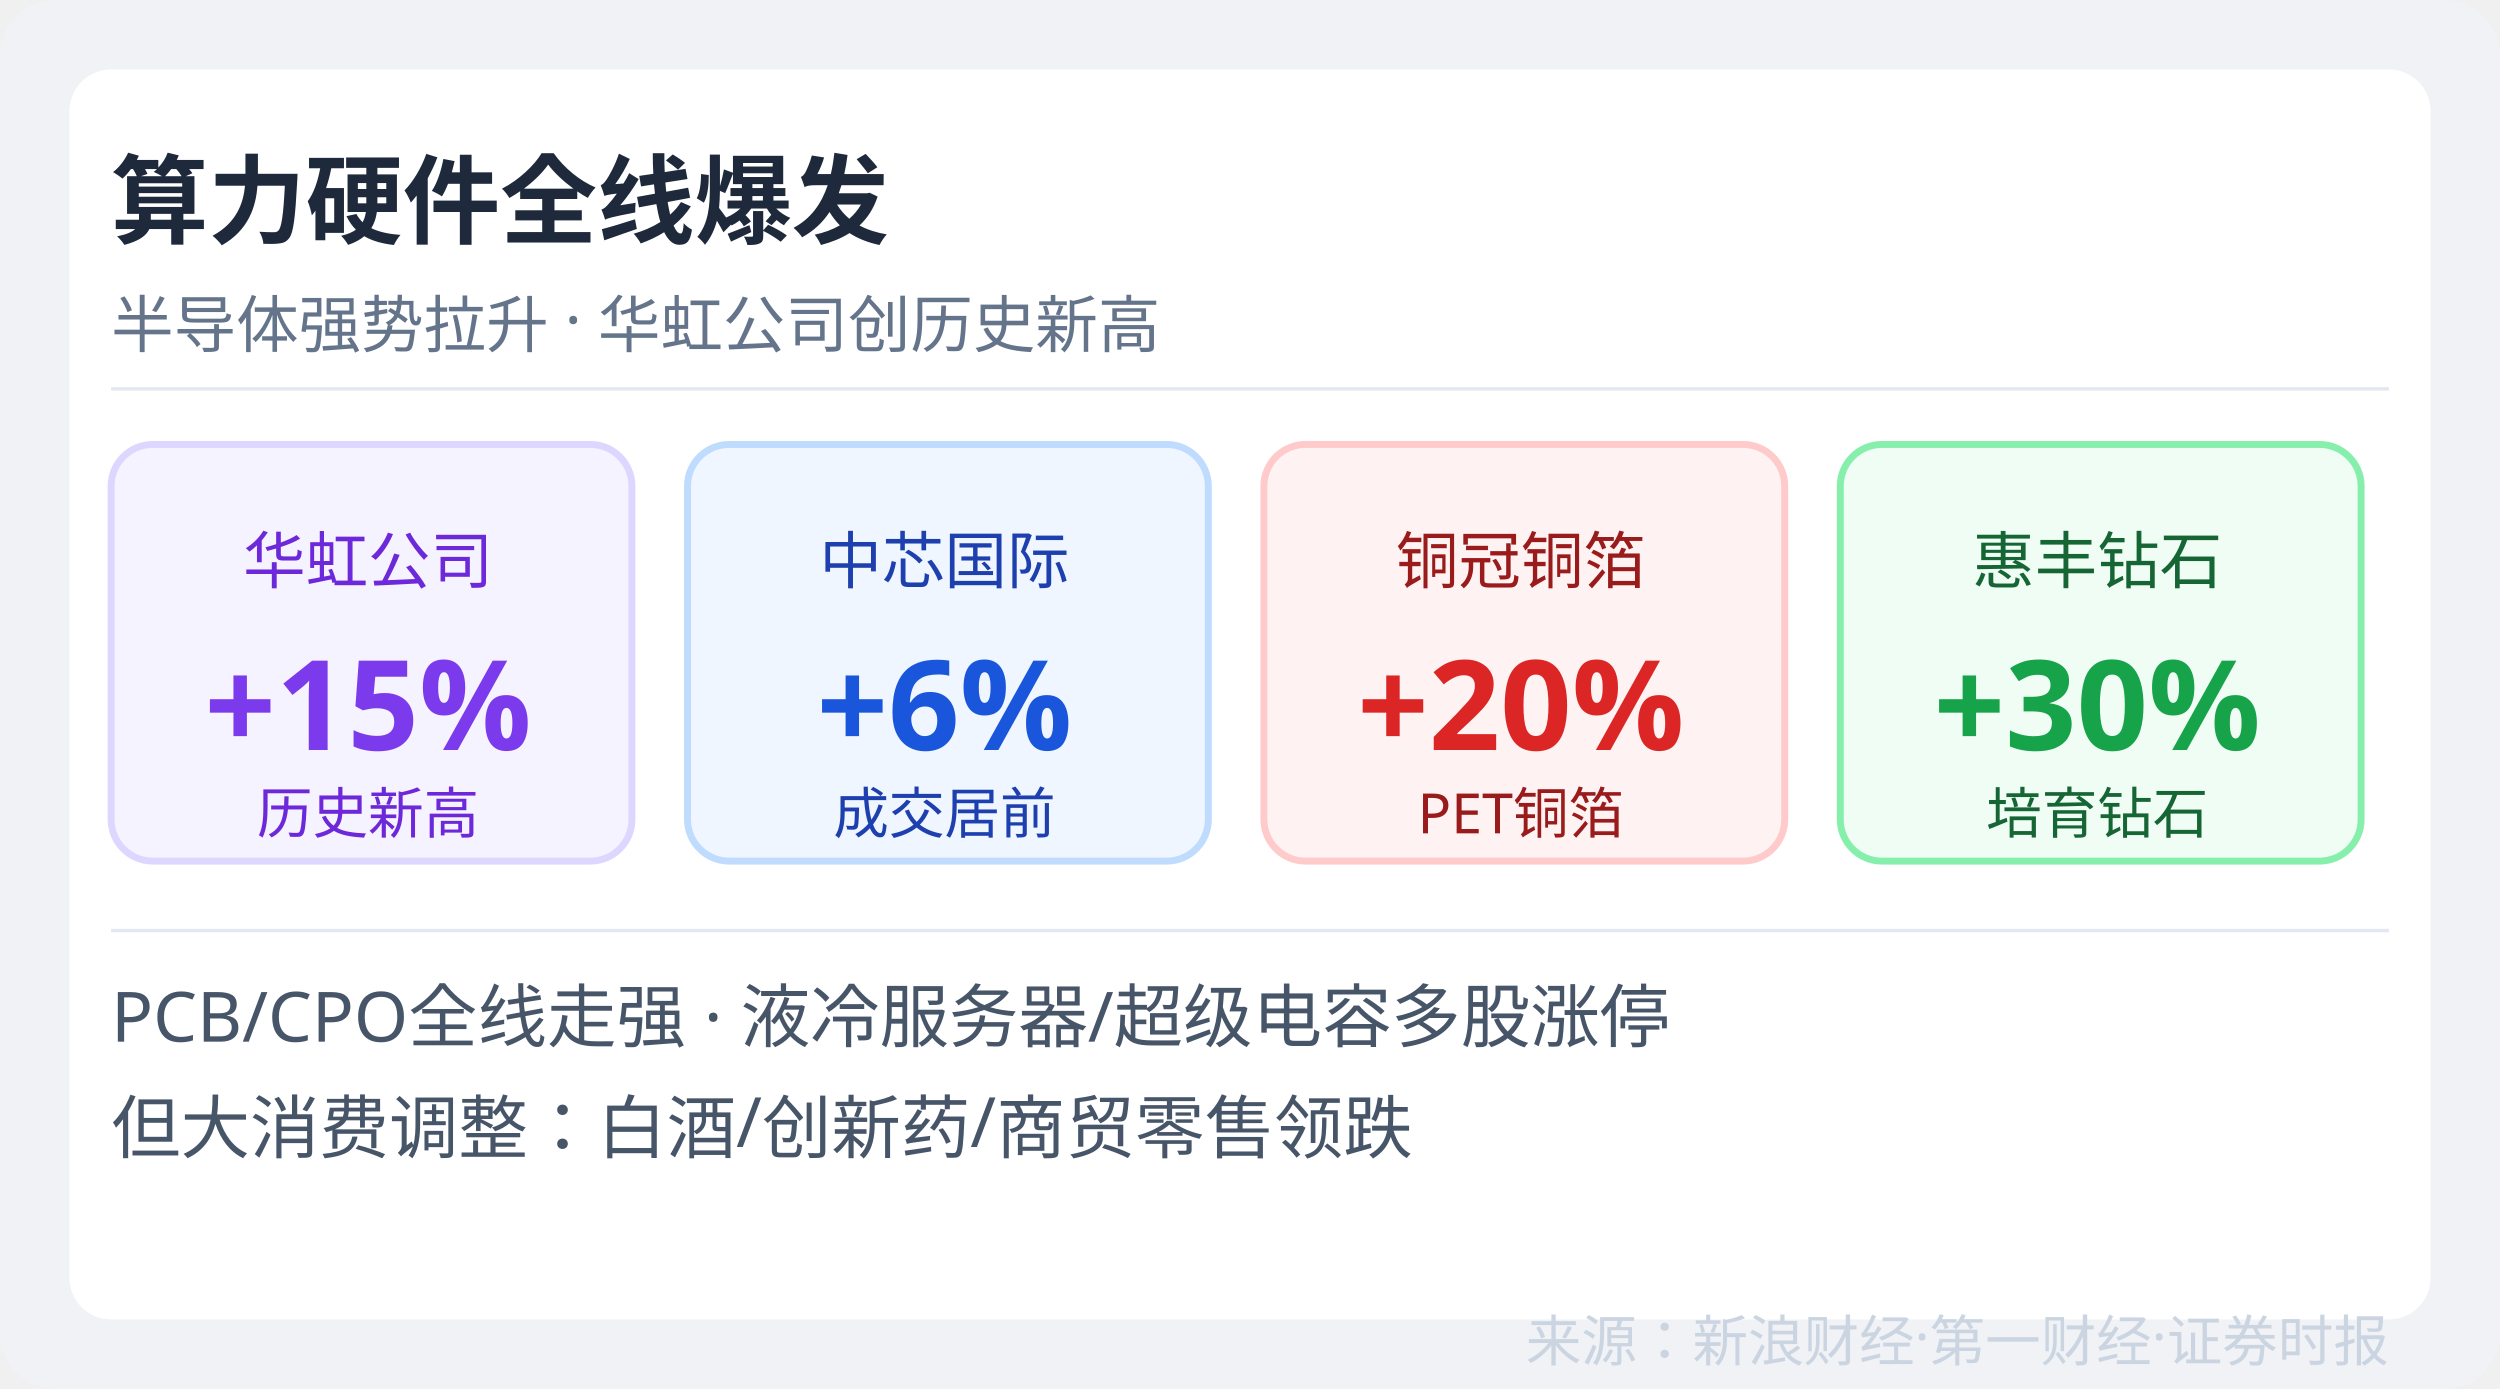
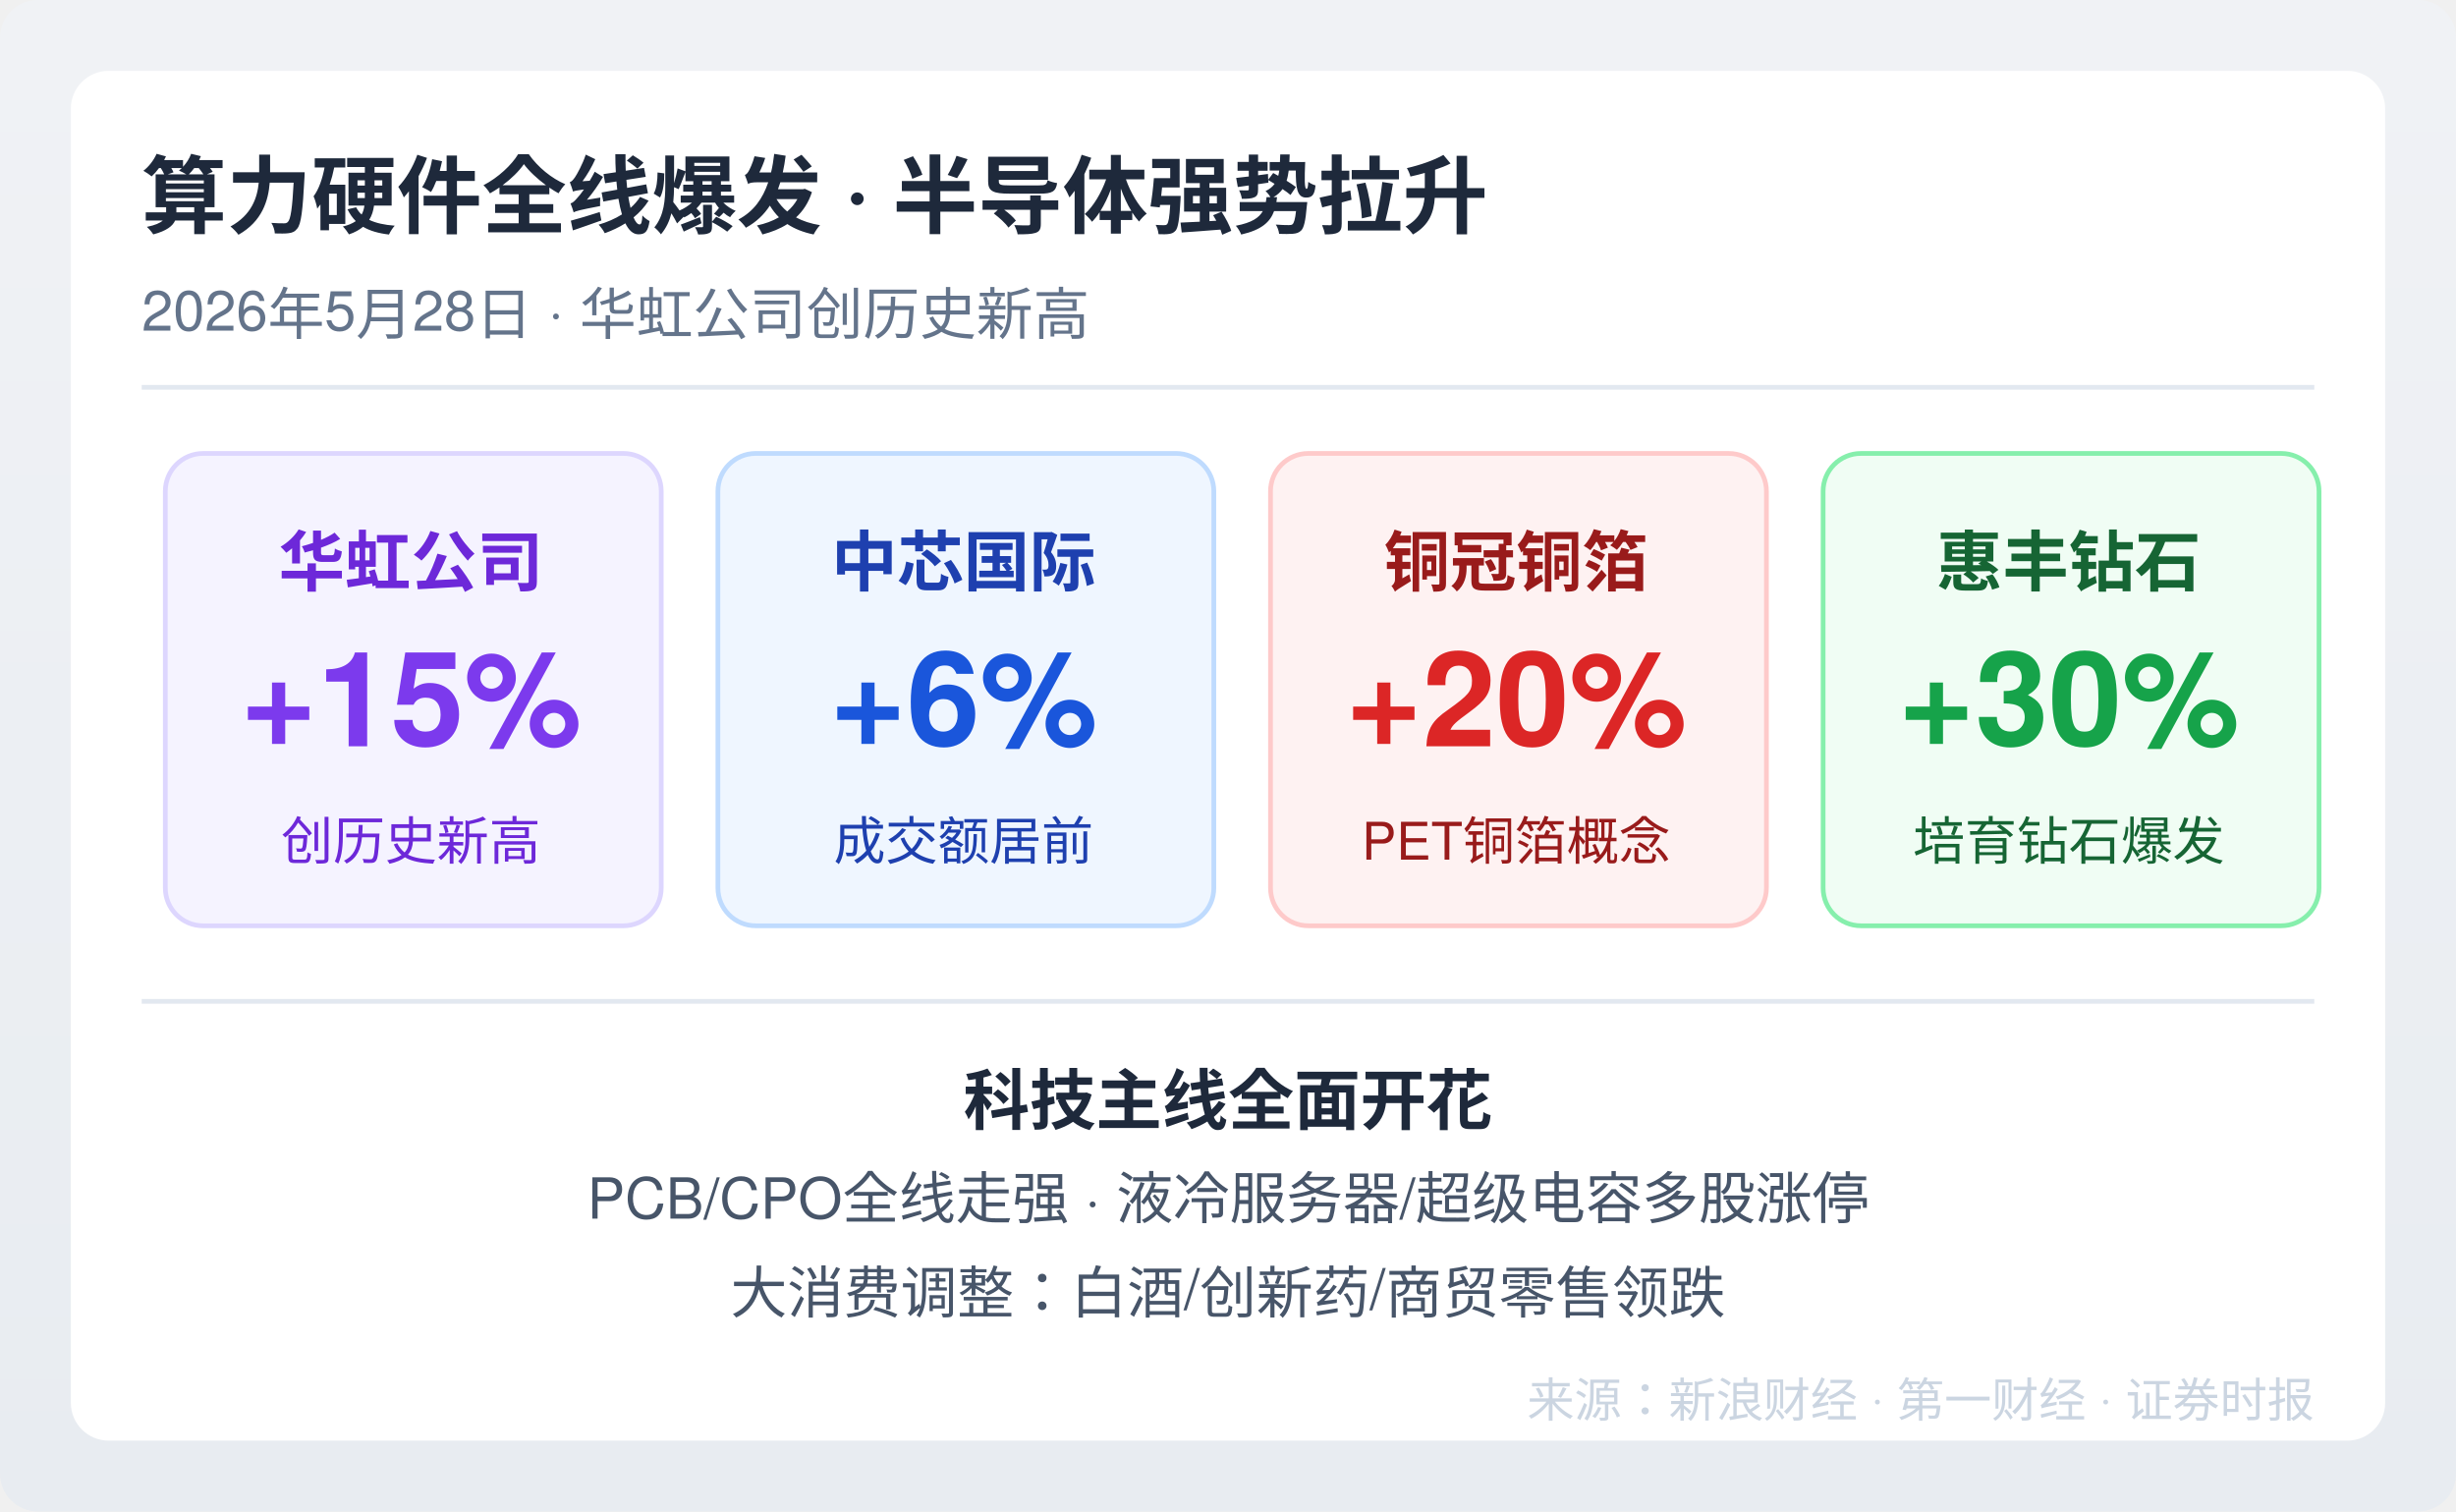
- <svg xmlns="http://www.w3.org/2000/svg" viewBox="0 0 360 200" font-family="'PingFang SC','Microsoft YaHei',sans-serif">
-   <rect width="360" height="200" fill="#F0F2F5" rx="8" />
-   <rect x="10" y="10" width="340" height="180" rx="6" fill="#fff" />
-   <text x="16" y="34" font-size="14" font-weight="700" fill="#1E293B">算力硬件全线爆发</text>
-   <text x="16" y="50" font-size="9" fill="#64748B">半导体强势拉升 · 华虹公司创历史新高</text>
-   <line x1="16" y1="56" x2="344" y2="56" stroke="#E2E8F0" stroke-width="0.5" />
-   <rect x="16" y="64" width="75" height="60" rx="6" fill="#F5F3FF" stroke="#DDD6FE" stroke-width="1" />
-   <text x="53" y="84" text-anchor="middle" font-size="9" fill="#6D28D9">华虹公司</text>
-   <text x="53" y="108" text-anchor="middle" font-size="18" font-weight="700" fill="#7C3AED">+15%</text>
-   <text x="53" y="120" text-anchor="middle" font-size="8" fill="#6D28D9">历史新高</text>
-   <rect x="99" y="64" width="75" height="60" rx="6" fill="#EFF6FF" stroke="#BFDBFE" stroke-width="1" />
-   <text x="136" y="84" text-anchor="middle" font-size="9" fill="#1E40AF">中芯国际</text>
-   <text x="136" y="108" text-anchor="middle" font-size="18" font-weight="700" fill="#1A56DB">+6%</text>
-   <text x="136" y="120" text-anchor="middle" font-size="8" fill="#1E40AF">成交居前</text>
-   <rect x="182" y="64" width="75" height="60" rx="6" fill="#FEF2F2" stroke="#FECACA" stroke-width="1" />
-   <text x="219" y="84" text-anchor="middle" font-size="9" fill="#991B1B">铜冠铜箔</text>
-   <text x="219" y="108" text-anchor="middle" font-size="18" font-weight="700" fill="#DC2626">+20%</text>
-   <text x="219" y="120" text-anchor="middle" font-size="8" fill="#991B1B">PET铜箔</text>
-   <rect x="265" y="64" width="75" height="60" rx="6" fill="#F0FDF4" stroke="#86EFAC" stroke-width="1" />
-   <text x="302" y="84" text-anchor="middle" font-size="9" fill="#166534">惠丰钻石</text>
-   <text x="302" y="108" text-anchor="middle" font-size="18" font-weight="700" fill="#16A34A">+30%</text>
-   <text x="302" y="120" text-anchor="middle" font-size="8" fill="#166534">培育钻石</text>
-   <line x1="16" y1="134" x2="344" y2="134" stroke="#E2E8F0" stroke-width="0.5" />
-   <text x="16" y="150" font-size="10" fill="#475569">PCB/CPO全线走强 · 液冷服务器/超级电容多股涨停</text>
-   <text x="16" y="166" font-size="10" fill="#475569">但大消费调整：白酒/创新药/商贸零售领跌</text>
-   <text x="344" y="196" text-anchor="end" font-size="8" fill="#CBD5E1">来源：新浪财经·第一财经·证券时报</text>
+ <svg xmlns="http://www.w3.org/2000/svg" viewBox="0 0 520 320" font-family="'PingFang SC','Microsoft YaHei','Helvetica Neue',sans-serif">
+   <defs>
+     <linearGradient id="bg" x1="0" y1="0" x2="0" y2="1">
+       <stop offset="0%" stop-color="#F0F2F5" />
+       <stop offset="100%" stop-color="#E8ECF1" />
+     </linearGradient>
+   </defs>
+   <rect width="520" height="320" fill="url(#bg)" rx="8" />
+   <rect x="15" y="15" width="490" height="290" rx="8" fill="#FFFFFF" />
+   <text x="30" y="48" font-size="18" font-weight="700" fill="#1E293B">算力硬件全线爆发 · 半导体强势拉升</text>
+   <text x="30" y="70" font-size="12" fill="#64748B">2026年5月28日 · 华虹公司创历史新高</text>
+   <line x1="30" y1="82" x2="490" y2="82" stroke="#E2E8F0" stroke-width="1" />
+   <rect x="35" y="96" width="105" height="100" rx="8" fill="#F5F3FF" stroke="#DDD6FE" stroke-width="1" />
+   <text x="87" y="124" text-anchor="middle" font-size="14" font-weight="700" fill="#6D28D9">华虹公司</text>
+   <text x="87" y="158" text-anchor="middle" font-size="28" font-weight="700" fill="#7C3AED">+15%</text>
+   <text x="87" y="182" text-anchor="middle" font-size="11" fill="#6D28D9">创历史新高</text>
+   <rect x="152" y="96" width="105" height="100" rx="8" fill="#EFF6FF" stroke="#BFDBFE" stroke-width="1" />
+   <text x="204" y="124" text-anchor="middle" font-size="14" font-weight="700" fill="#1E40AF">中芯国际</text>
+   <text x="204" y="158" text-anchor="middle" font-size="28" font-weight="700" fill="#1A56DB">+6%</text>
+   <text x="204" y="182" text-anchor="middle" font-size="11" fill="#1E40AF">成交额居前</text>
+   <rect x="269" y="96" width="105" height="100" rx="8" fill="#FEF2F2" stroke="#FECACA" stroke-width="1" />
+   <text x="321" y="124" text-anchor="middle" font-size="14" font-weight="700" fill="#991B1B">铜冠铜箔</text>
+   <text x="321" y="158" text-anchor="middle" font-size="28" font-weight="700" fill="#DC2626">+20%</text>
+   <text x="321" y="182" text-anchor="middle" font-size="11" fill="#991B1B">PET铜箔概念</text>
+   <rect x="386" y="96" width="105" height="100" rx="8" fill="#F0FDF4" stroke="#86EFAC" stroke-width="1" />
+   <text x="438" y="124" text-anchor="middle" font-size="14" font-weight="700" fill="#166534">惠丰钻石</text>
+   <text x="438" y="158" text-anchor="middle" font-size="28" font-weight="700" fill="#16A34A">+30%</text>
+   <text x="438" y="182" text-anchor="middle" font-size="11" fill="#166534">培育钻石爆发</text>
+   <line x1="30" y1="212" x2="490" y2="212" stroke="#E2E8F0" stroke-width="1" />
+   <text x="260" y="238" text-anchor="middle" font-size="14" font-weight="600" fill="#1E293B">科技主线全面开花</text>
+   <text x="260" y="258" text-anchor="middle" font-size="12" fill="#475569">PCB/CPO全线走强 · 液冷服务器/超级电容多股涨停</text>
+   <text x="260" y="278" text-anchor="middle" font-size="12" fill="#475569">大消费调整：白酒/创新药/商贸零售领跌</text>
+   <text x="490" y="300" text-anchor="end" font-size="10" fill="#CBD5E1">来源：新浪财经 · 第一财经 · 证券时报</text>
</svg>
